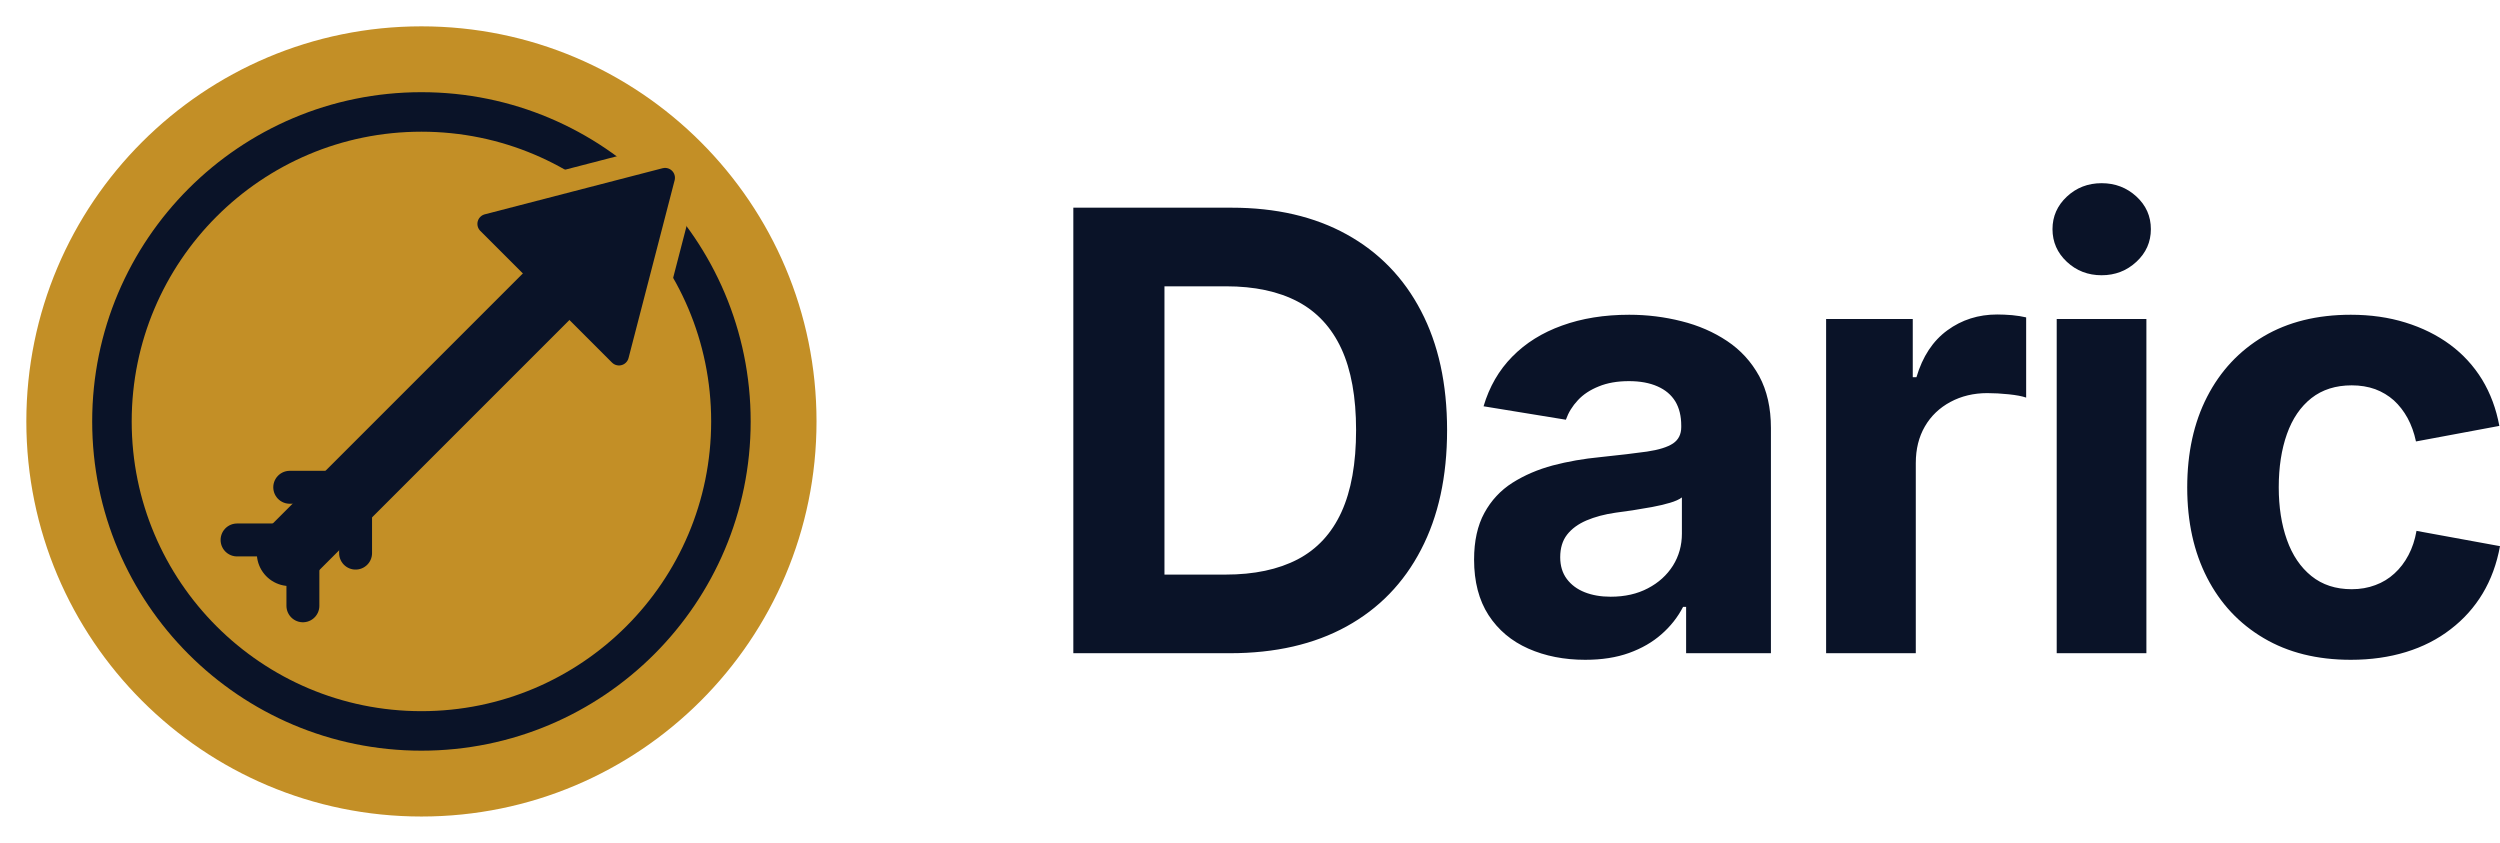
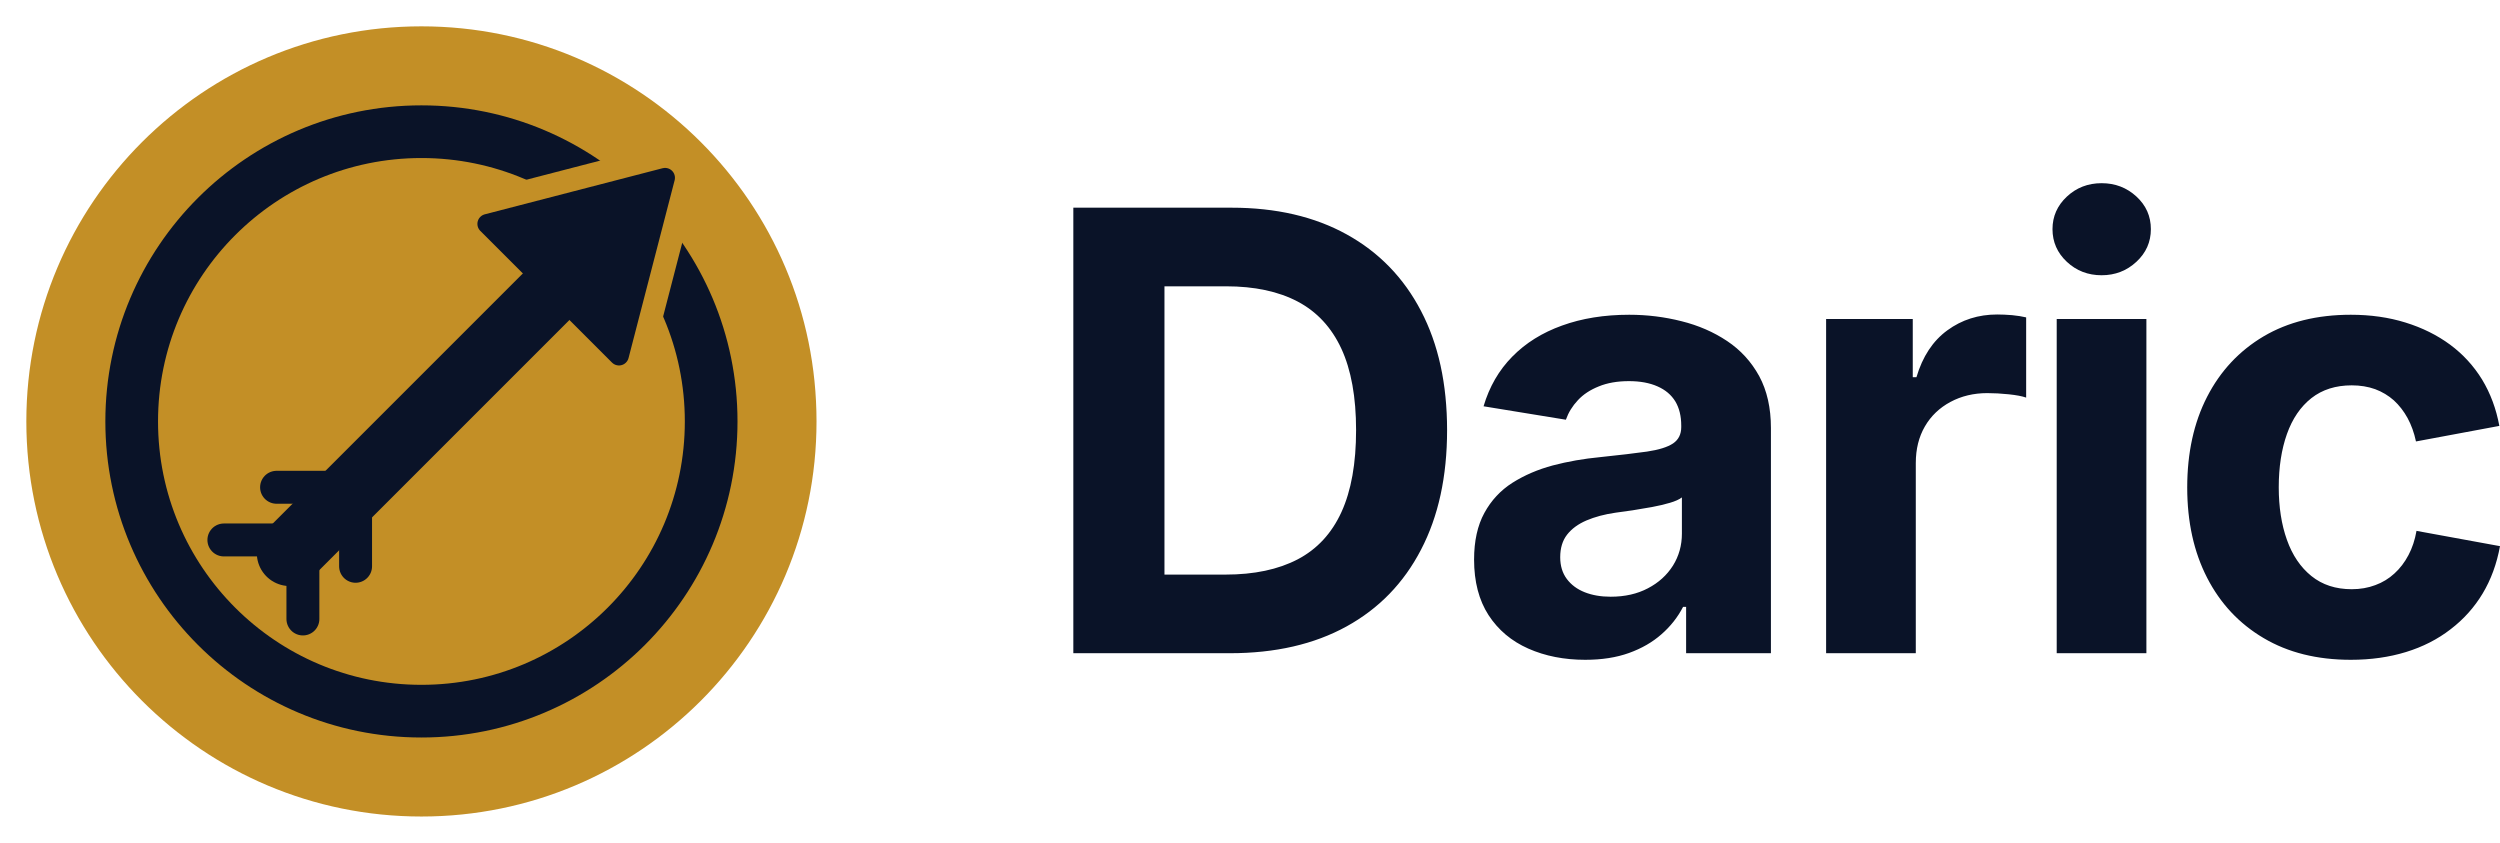
<svg xmlns="http://www.w3.org/2000/svg" viewBox="0 0 189.83 64" role="img" xml:lang="en">
  <g transform="translate(0 0)">
    <circle cx="32" cy="32" r="30" fill="#c38f26" />
-     <circle cx="32" cy="32" r="23.5" fill="none" stroke="#0a1328" stroke-width="3" />
+     <circle cx="32" cy="32" r="22" fill="none" stroke="#0a1328" stroke-width="4" />
    <path d="M50.5 13.5 L47 27 L37 17 Z" fill="#c38f26" stroke="#c38f26" stroke-width="5" stroke-linejoin="round" />
    <path d="M22 42 L42 22" stroke="#0a1328" stroke-width="5" stroke-linecap="round" />
    <path d="M50.5 13.5 L47 27 L37 17 Z" fill="#0a1328" stroke="#0a1328" stroke-width="1.5" stroke-linejoin="round" />
    <g fill="none" stroke="#0a1328" stroke-width="2.5" stroke-linecap="round" stroke-linejoin="round">
-       <path d="M18 41 H23 V46" />
-       <path d="M22 37 H27 V42" />
+       <path d="M17 41 H23 V47" />
+       <path d="M21 37 H27 V43" />
    </g>
  </g>
  <path transform="translate(78.43 49.6)" fill="#0a1328" d="M14.96 0H6.2V-5.97H14.62Q17.89 -5.97 20.11 -7.13Q22.32 -8.29 23.43 -10.72Q24.54 -13.15 24.54 -16.94Q24.54 -20.71 23.42 -23.13Q22.3 -25.54 20.11 -26.7Q17.91 -27.86 14.67 -27.86H6.04V-33.83H15.08Q20.16 -33.83 23.83 -31.8Q27.5 -29.77 29.47 -25.99Q31.45 -22.21 31.45 -16.94Q31.45 -11.65 29.47 -7.86Q27.5 -4.06 23.81 -2.03Q20.12 0 14.96 0ZM9.99 -33.83V0H3.07V-33.83ZM41.94 0.5Q39.54 0.5 37.62 -0.35Q35.7 -1.2 34.6 -2.89Q33.5 -4.59 33.5 -7.11Q33.5 -9.22 34.28 -10.65Q35.06 -12.08 36.41 -12.94Q37.77 -13.8 39.48 -14.26Q41.19 -14.71 43.08 -14.89Q45.28 -15.12 46.63 -15.31Q47.98 -15.51 48.61 -15.93Q49.23 -16.35 49.23 -17.17V-17.28Q49.23 -18.37 48.78 -19.12Q48.32 -19.87 47.43 -20.26Q46.53 -20.66 45.26 -20.66Q43.94 -20.66 42.97 -20.26Q41.99 -19.87 41.38 -19.21Q40.76 -18.55 40.47 -17.73L34.22 -18.75Q34.88 -20.98 36.4 -22.52Q37.92 -24.07 40.18 -24.88Q42.44 -25.7 45.28 -25.7Q47.32 -25.7 49.25 -25.21Q51.18 -24.73 52.72 -23.7Q54.25 -22.68 55.15 -21.04Q56.04 -19.39 56.04 -17.1V0H49.6V-3.52H49.37Q48.76 -2.34 47.73 -1.44Q46.71 -0.54 45.27 -0.02Q43.83 0.5 41.94 0.5ZM43.87 -4.29Q45.49 -4.29 46.7 -4.93Q47.91 -5.56 48.6 -6.65Q49.28 -7.74 49.28 -9.08V-11.83Q48.98 -11.6 48.37 -11.42Q47.76 -11.24 47.01 -11.1Q46.26 -10.97 45.53 -10.85Q44.8 -10.74 44.24 -10.67Q42.99 -10.49 42.03 -10.08Q41.08 -9.67 40.56 -9Q40.04 -8.33 40.04 -7.29Q40.04 -6.31 40.54 -5.64Q41.04 -4.97 41.9 -4.63Q42.76 -4.29 43.87 -4.29ZM60.23 0V-25.38H66.81V-20.96H67.09Q67.79 -23.32 69.44 -24.52Q71.08 -25.72 73.22 -25.72Q73.74 -25.72 74.35 -25.67Q74.96 -25.61 75.42 -25.5V-19.41Q74.96 -19.57 74.1 -19.66Q73.24 -19.75 72.47 -19.75Q70.92 -19.75 69.67 -19.08Q68.42 -18.41 67.73 -17.22Q67.04 -16.03 67.04 -14.44V0ZM77.74 0V-25.38H84.55V0ZM81.15 -28.7Q79.6 -28.7 78.51 -29.72Q77.42 -30.74 77.42 -32.2Q77.42 -33.65 78.51 -34.67Q79.6 -35.69 81.15 -35.69Q82.69 -35.69 83.79 -34.68Q84.89 -33.67 84.89 -32.2Q84.89 -30.74 83.79 -29.72Q82.69 -28.7 81.15 -28.7ZM100.07 0.5Q96.23 0.5 93.45 -1.15Q90.67 -2.79 89.16 -5.73Q87.65 -8.67 87.65 -12.58Q87.65 -16.53 89.16 -19.47Q90.67 -22.41 93.45 -24.06Q96.23 -25.7 100.07 -25.7Q102.32 -25.7 104.22 -25.11Q106.13 -24.52 107.61 -23.43Q109.08 -22.34 110.04 -20.78Q110.99 -19.21 111.35 -17.26L105.02 -16.08Q104.81 -17.07 104.38 -17.86Q103.95 -18.64 103.34 -19.2Q102.72 -19.75 101.92 -20.05Q101.11 -20.34 100.14 -20.34Q98.32 -20.34 97.08 -19.37Q95.84 -18.39 95.22 -16.64Q94.6 -14.89 94.6 -12.6Q94.6 -10.35 95.22 -8.61Q95.84 -6.86 97.08 -5.86Q98.32 -4.86 100.14 -4.86Q101.11 -4.86 101.93 -5.17Q102.75 -5.47 103.38 -6.05Q104.02 -6.63 104.45 -7.45Q104.88 -8.26 105.06 -9.29L111.4 -8.13Q111.03 -6.11 110.08 -4.53Q109.13 -2.95 107.65 -1.82Q106.18 -0.68 104.26 -0.09Q102.34 0.5 100.07 0.5Z" />
</svg>
